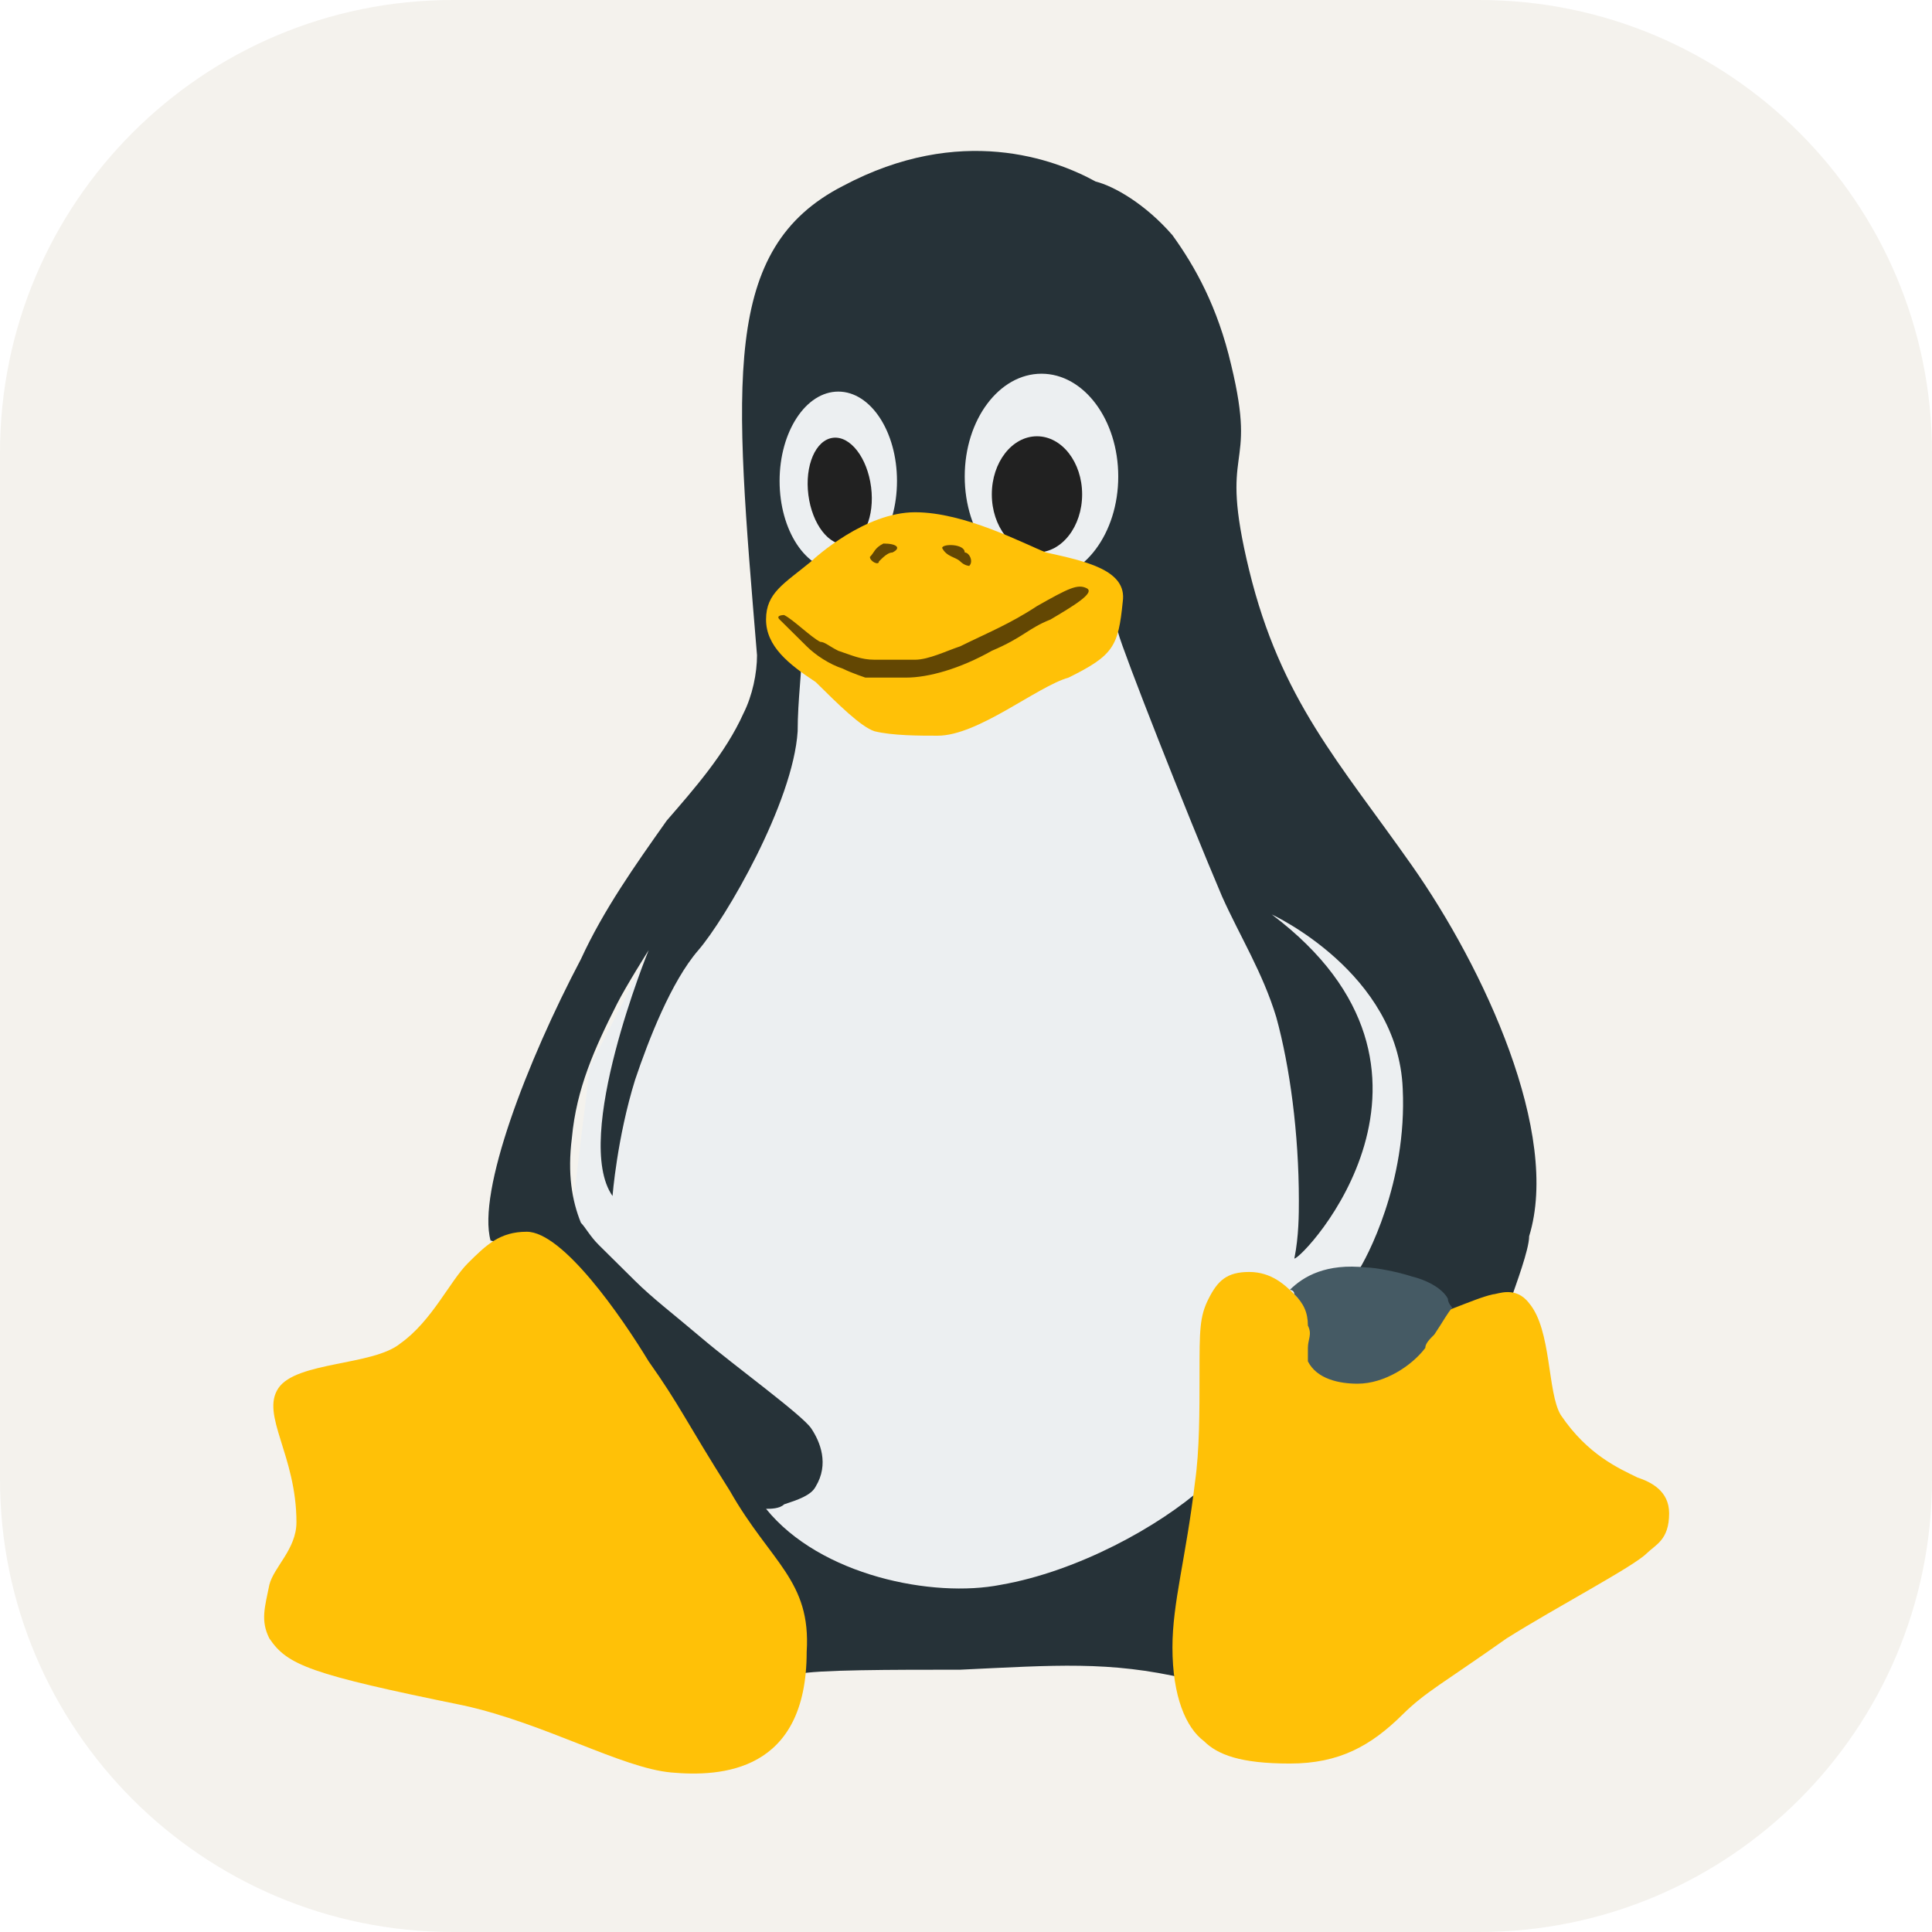
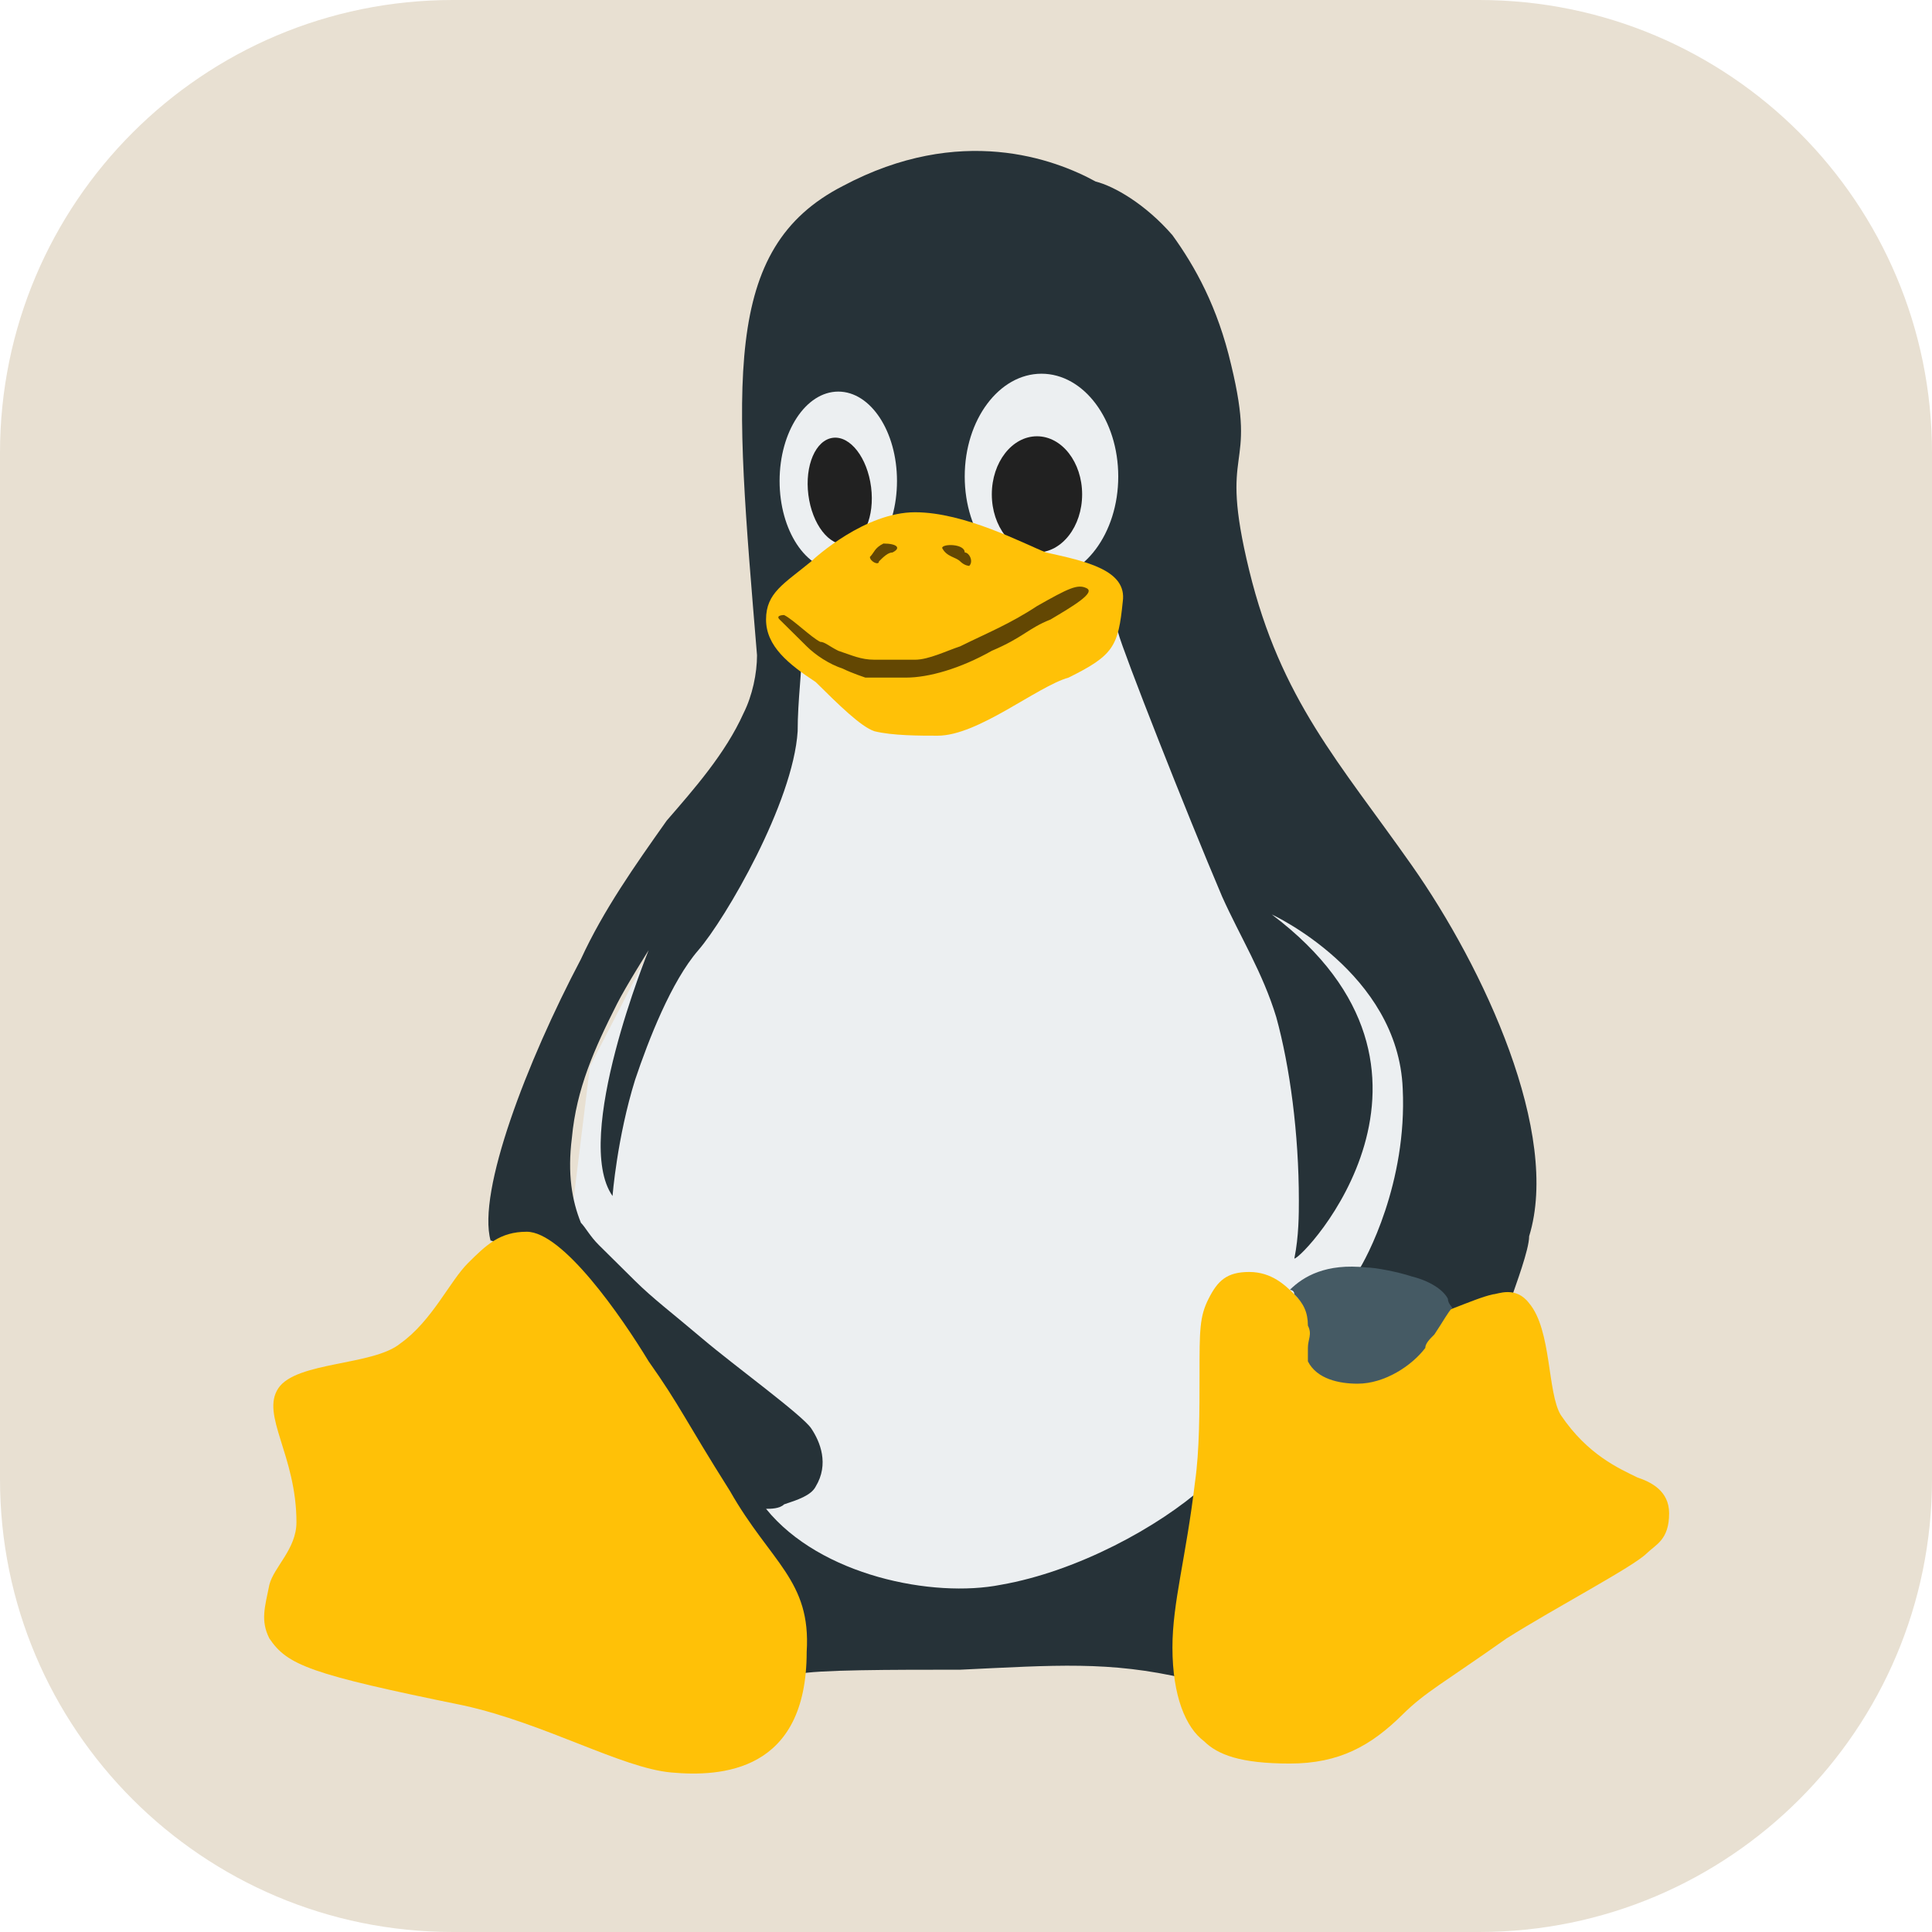
<svg xmlns="http://www.w3.org/2000/svg" width="256" height="256" fill="none" viewBox="0 0 256 256">
-   <rect width="256" height="256" fill="#F4F2ED" rx="60" />
+   <rect width="256" height="256" fill="#E8E0D2" rx="60" />
  <path fill="#ECEFF1" d="M85.949 199.926L110.48 213.546H147.576L182.278 187.491L197.834 146.632L161.935 103.405L151.764 79.127L102.104 80.903L102.702 94.523L93.129 112.287L78.171 141.303L75.18 165.581L85.949 199.926Z" />
  <path fill="#263238" d="M187.064 114.656C177.491 101.036 169.713 92.746 165.525 75.574C161.337 58.401 166.722 63.139 163.132 48.335C161.337 40.637 158.345 35.307 155.354 31.162C151.764 27.017 147.576 24.648 145.182 24.056C139.798 21.096 127.233 16.358 111.677 24.648C95.522 32.939 97.317 50.703 100.309 86.825C100.309 89.193 99.71 92.154 98.514 94.523C96.121 99.852 91.932 104.589 88.343 108.735C84.154 114.656 79.966 120.578 76.975 127.091C69.795 140.711 63.213 157.883 65.008 164.397C68 163.805 105.694 220.652 105.694 221.836C108.087 221.244 118.258 221.244 127.233 221.244C139.798 220.652 146.977 220.06 157.149 222.428C157.149 220.652 156.55 218.875 156.55 217.099C156.55 213.546 157.149 210.585 157.747 206.44C158.345 203.479 158.944 200.519 159.542 196.966C153.559 202.295 142.789 208.217 132.618 209.993C123.643 211.769 108.685 208.809 101.505 199.926C102.104 199.926 103.3 199.926 103.899 199.334C105.694 198.742 107.489 198.15 108.087 196.966C109.882 194.005 108.685 191.044 107.489 189.268C106.292 187.491 97.317 180.977 93.129 177.425C88.941 173.872 86.548 172.095 84.154 169.727C84.154 169.727 80.564 166.174 79.368 164.989C78.171 163.805 77.573 162.621 76.975 162.028C75.778 159.068 75.18 155.515 75.778 150.778C76.376 144.264 78.769 138.934 81.761 133.013C82.958 130.644 85.949 125.907 85.949 125.907C85.949 125.907 75.778 150.778 81.163 158.476C81.163 158.476 81.761 150.778 84.154 143.08C85.949 137.75 88.941 130.052 92.531 125.907C96.121 121.762 105.095 106.366 105.694 96.891C105.694 92.746 106.292 88.601 106.292 85.641C103.899 83.272 145.781 77.35 148.174 83.864C148.772 86.233 157.149 107.55 161.935 118.801C164.328 124.131 167.32 128.868 169.115 134.789C170.91 141.303 172.106 150.185 172.106 159.068C172.106 160.844 172.106 163.805 171.508 166.766C172.705 166.766 196.039 141.895 168.517 121.17C168.517 121.17 185.269 128.868 185.868 144.264C186.466 156.699 181.081 166.766 179.885 168.542C180.483 168.542 192.449 173.872 193.047 173.872C195.441 173.872 200.227 172.095 200.227 172.095C200.826 170.319 202.62 165.581 202.62 163.805C206.809 150.185 196.637 128.276 187.064 114.656V114.656Z" />
  <path fill="#ECEFF1" d="M111.078 75.574C115.374 75.574 118.856 70.271 118.856 63.731C118.856 57.19 115.374 51.888 111.078 51.888C106.783 51.888 103.3 57.19 103.3 63.731C103.3 70.271 106.783 75.574 111.078 75.574Z" />
  <path fill="#ECEFF1" d="M138.002 76.758C143.62 76.758 148.174 70.66 148.174 63.139C148.174 55.617 143.62 49.519 138.002 49.519C132.385 49.519 127.831 55.617 127.831 63.139C127.831 70.66 132.385 76.758 138.002 76.758Z" />
  <path fill="#212121" d="M115.424 64.541C114.927 60.648 112.663 57.724 110.368 58.011C108.074 58.298 106.616 61.687 107.114 65.581C107.611 69.474 109.874 72.398 112.169 72.111C114.464 71.823 115.921 68.434 115.424 64.541Z" />
  <path fill="#212121" d="M137.405 73.205C140.709 73.205 143.388 69.759 143.388 65.507C143.388 61.256 140.709 57.809 137.405 57.809C134.1 57.809 131.421 61.256 131.421 65.507C131.421 69.759 134.1 73.205 137.405 73.205Z" />
  <path fill="#FFC107" d="M216.98 195.781C214.587 194.597 210.398 192.82 206.808 187.491C205.014 184.53 205.612 176.24 202.62 172.687C200.825 170.319 198.432 171.503 197.834 171.503C192.449 172.687 179.884 180.977 171.508 171.503C170.311 170.319 168.516 168.542 165.525 168.542C162.533 168.542 161.337 169.726 160.14 172.095C158.943 174.464 158.943 176.24 158.943 182.162C158.943 186.899 158.943 192.228 158.345 196.373C157.148 206.44 155.354 212.362 155.354 218.283C155.354 224.797 157.148 228.942 159.542 230.718C161.337 232.495 164.328 233.679 170.91 233.679C177.491 233.679 181.679 231.311 185.868 227.165C188.859 224.205 191.252 223.02 199.629 217.099C206.21 212.954 216.382 207.624 218.176 205.848C219.373 204.664 221.168 204.071 221.168 200.518C221.168 197.558 218.775 196.373 216.98 195.781V195.781Z" />
  <path fill="#FFC107" d="M96.719 197.558C90.736 188.083 90.137 186.307 85.949 180.385C82.359 174.464 74.581 163.213 69.795 163.213C66.205 163.213 64.41 164.989 62.017 167.358C59.623 169.726 57.23 175.056 53.042 178.017C49.452 180.977 39.281 180.385 36.888 183.938C34.494 187.491 39.281 192.821 39.281 201.703C39.281 205.256 36.289 207.624 35.691 209.993C35.093 212.954 34.494 214.73 35.691 217.099C38.084 220.652 41.076 221.836 61.418 225.981C72.188 228.35 82.359 234.271 88.941 234.864C95.522 235.456 106.89 234.864 106.89 218.875C107.489 209.401 102.104 207.032 96.719 197.558Z" />
  <path fill="#FFC107" d="M108.087 90.378C104.497 88.009 101.505 85.64 101.505 82.088C101.505 78.535 103.899 77.35 107.489 74.389C108.087 73.797 114.668 67.876 121.25 67.876C127.831 67.876 135.609 72.021 138.601 73.205C143.986 74.389 149.37 75.574 148.772 79.719C148.174 85.64 147.576 86.825 141.592 89.785C137.404 90.97 129.626 97.484 124.241 97.484C121.848 97.484 118.258 97.484 115.865 96.891C114.07 96.299 111.078 93.338 108.087 90.378V90.378Z" />
  <path fill="#634703" d="M106.89 85.641C108.087 86.825 109.882 88.009 111.677 88.601C112.873 89.193 114.668 89.786 114.668 89.786C117.062 89.786 118.857 89.786 120.053 89.786C123.045 89.786 127.233 88.601 131.421 86.233C135.609 84.456 136.208 83.272 139.199 82.088C142.191 80.311 145.182 78.535 143.986 77.942C142.789 77.35 141.592 77.942 137.404 80.311C133.814 82.68 130.823 83.864 127.233 85.641C125.438 86.233 123.045 87.417 121.25 87.417C119.455 87.417 117.66 87.417 115.865 87.417C114.07 87.417 112.873 86.825 111.078 86.233C109.882 85.641 109.283 85.048 108.685 85.048C107.489 84.456 105.095 82.088 103.899 81.495C103.899 81.495 102.702 81.495 103.3 82.088C105.095 83.864 105.694 84.456 106.89 85.641Z" />
  <path fill="#634703" d="M124.84 72.613C125.438 73.797 126.635 73.797 127.233 74.389C127.831 74.982 128.43 74.982 128.43 74.982C129.028 74.389 128.43 73.205 127.831 73.205C127.831 72.021 124.84 72.021 124.84 72.613V72.613Z" />
  <path fill="#634703" d="M115.267 73.797C115.267 74.389 116.463 74.982 116.463 74.389C117.062 73.797 117.66 73.205 118.258 73.205C119.455 72.613 118.856 72.021 117.062 72.021C115.865 72.613 115.865 73.205 115.267 73.797V73.797Z" />
  <path fill="#455A64" d="M173.303 178.609C173.303 179.201 173.303 179.793 173.303 180.385C174.5 182.754 177.491 183.346 179.884 183.346C183.474 183.346 187.064 180.977 188.859 178.609C188.859 178.017 189.457 177.424 190.056 176.832C191.252 175.056 191.851 173.872 192.449 173.279C192.449 173.279 191.851 172.687 191.851 172.095C191.252 170.911 189.457 169.726 187.064 169.134C185.269 168.542 182.278 167.95 181.081 167.95C175.696 167.358 172.705 169.134 170.91 170.911C170.91 170.911 171.508 170.911 171.508 171.503C172.705 172.687 173.303 173.872 173.303 175.648C173.901 176.832 173.303 177.424 173.303 178.609V178.609Z" />
</svg>
